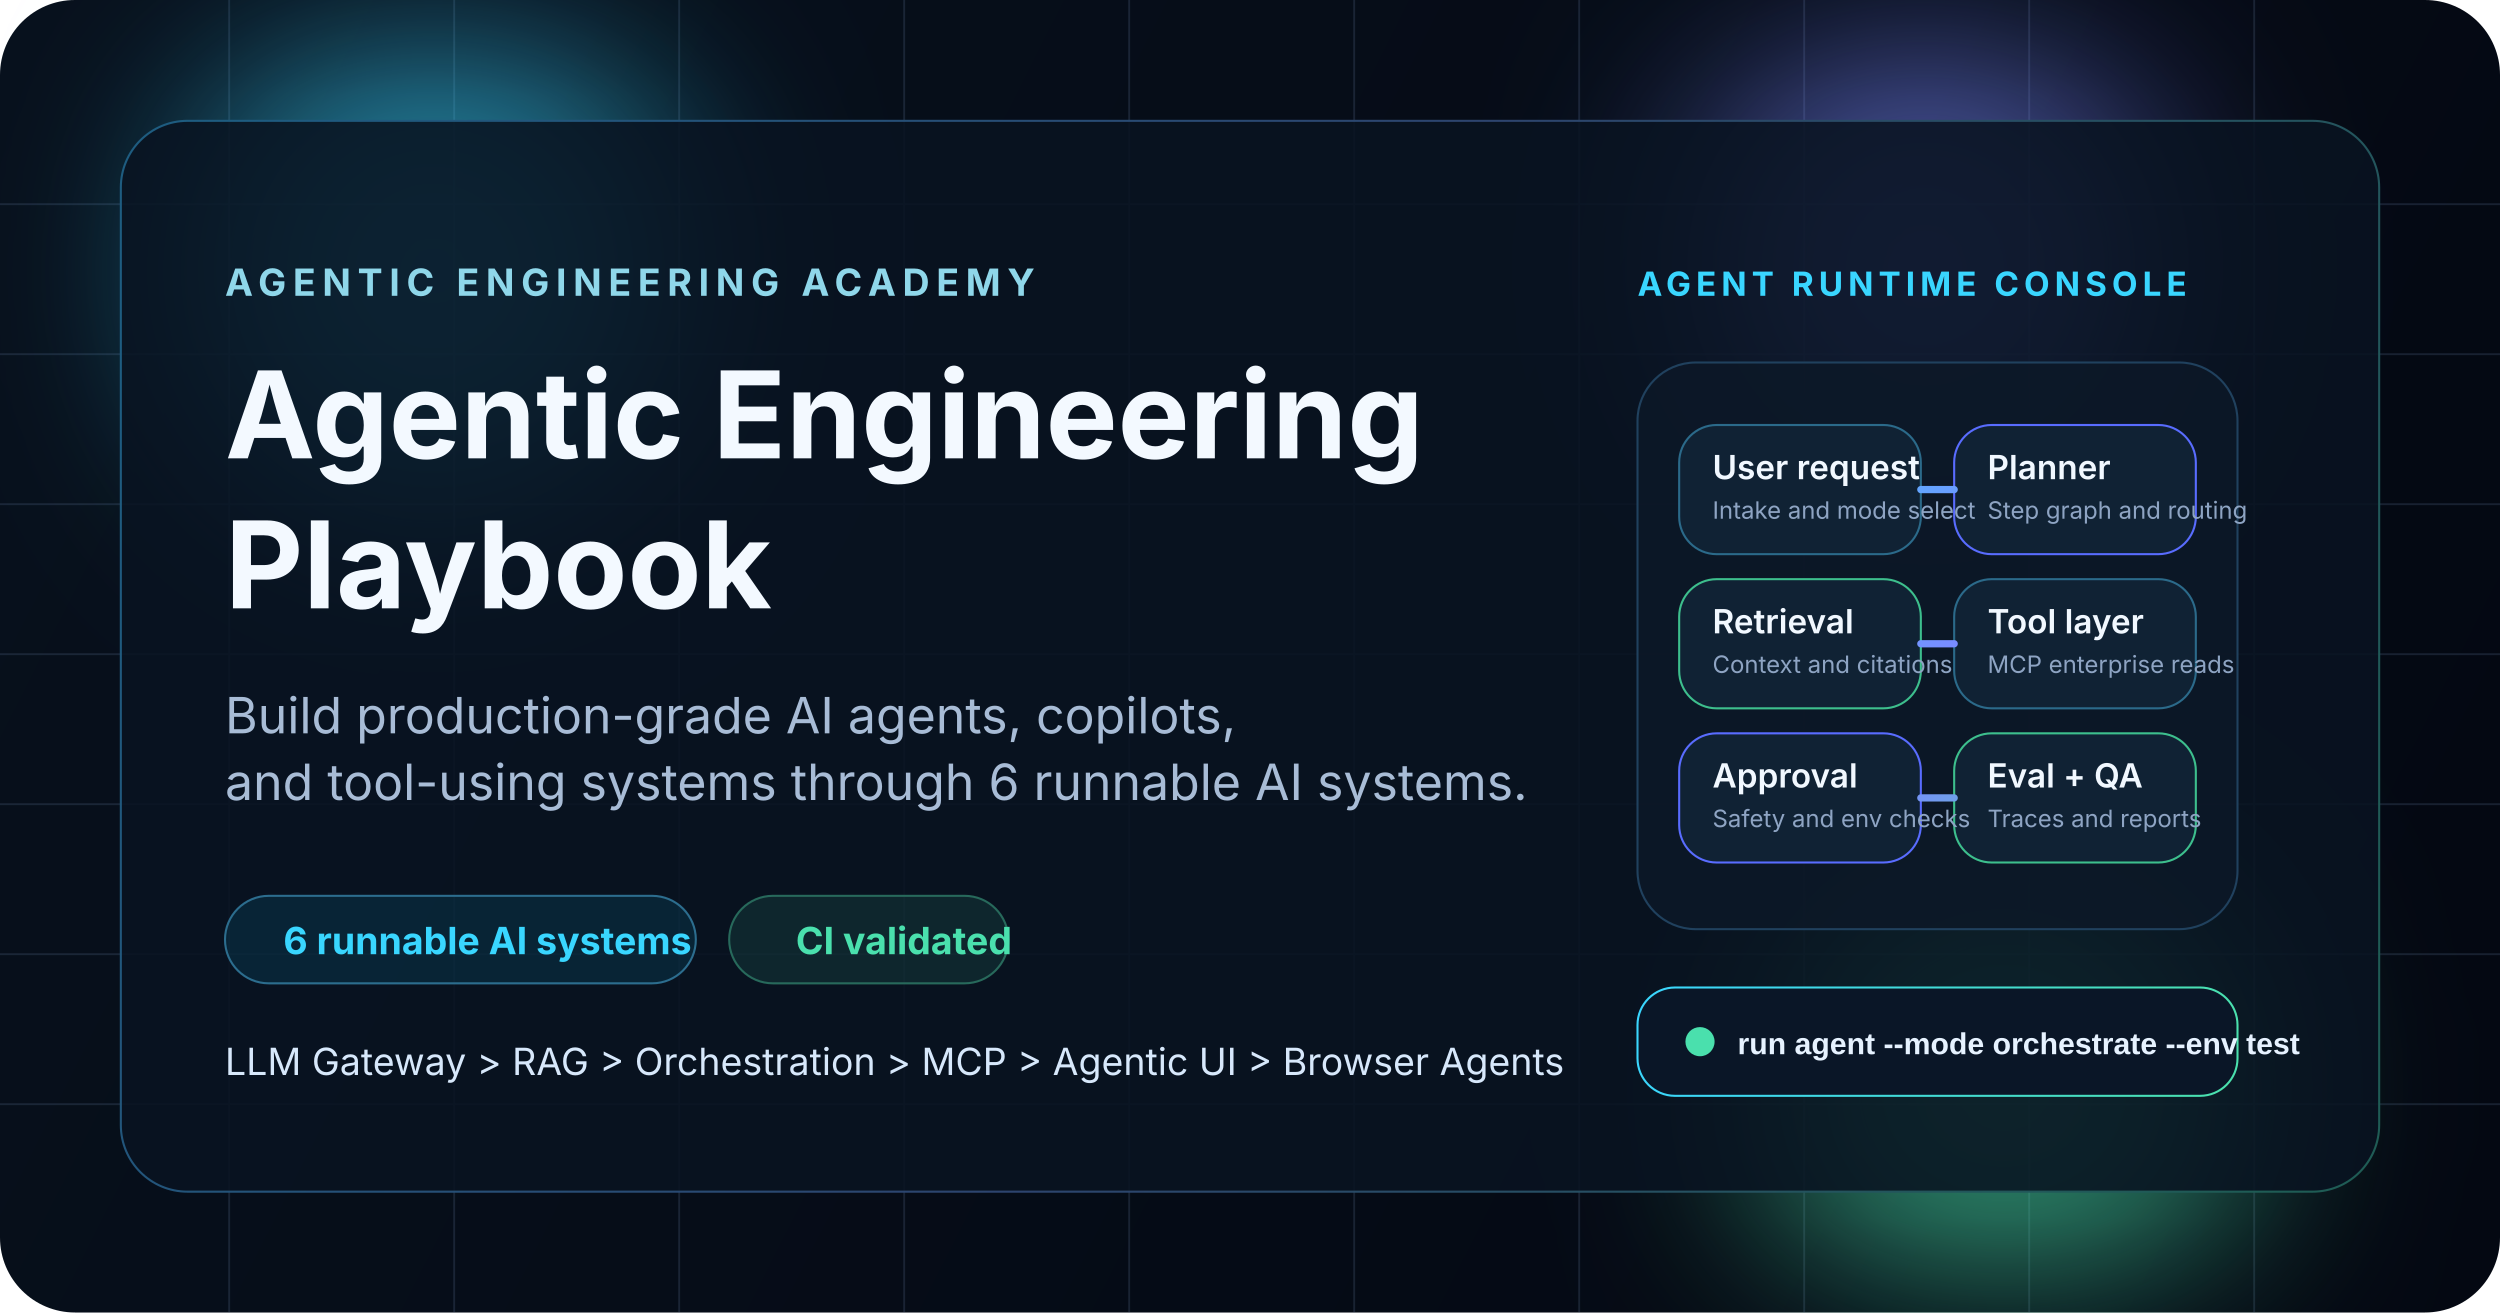
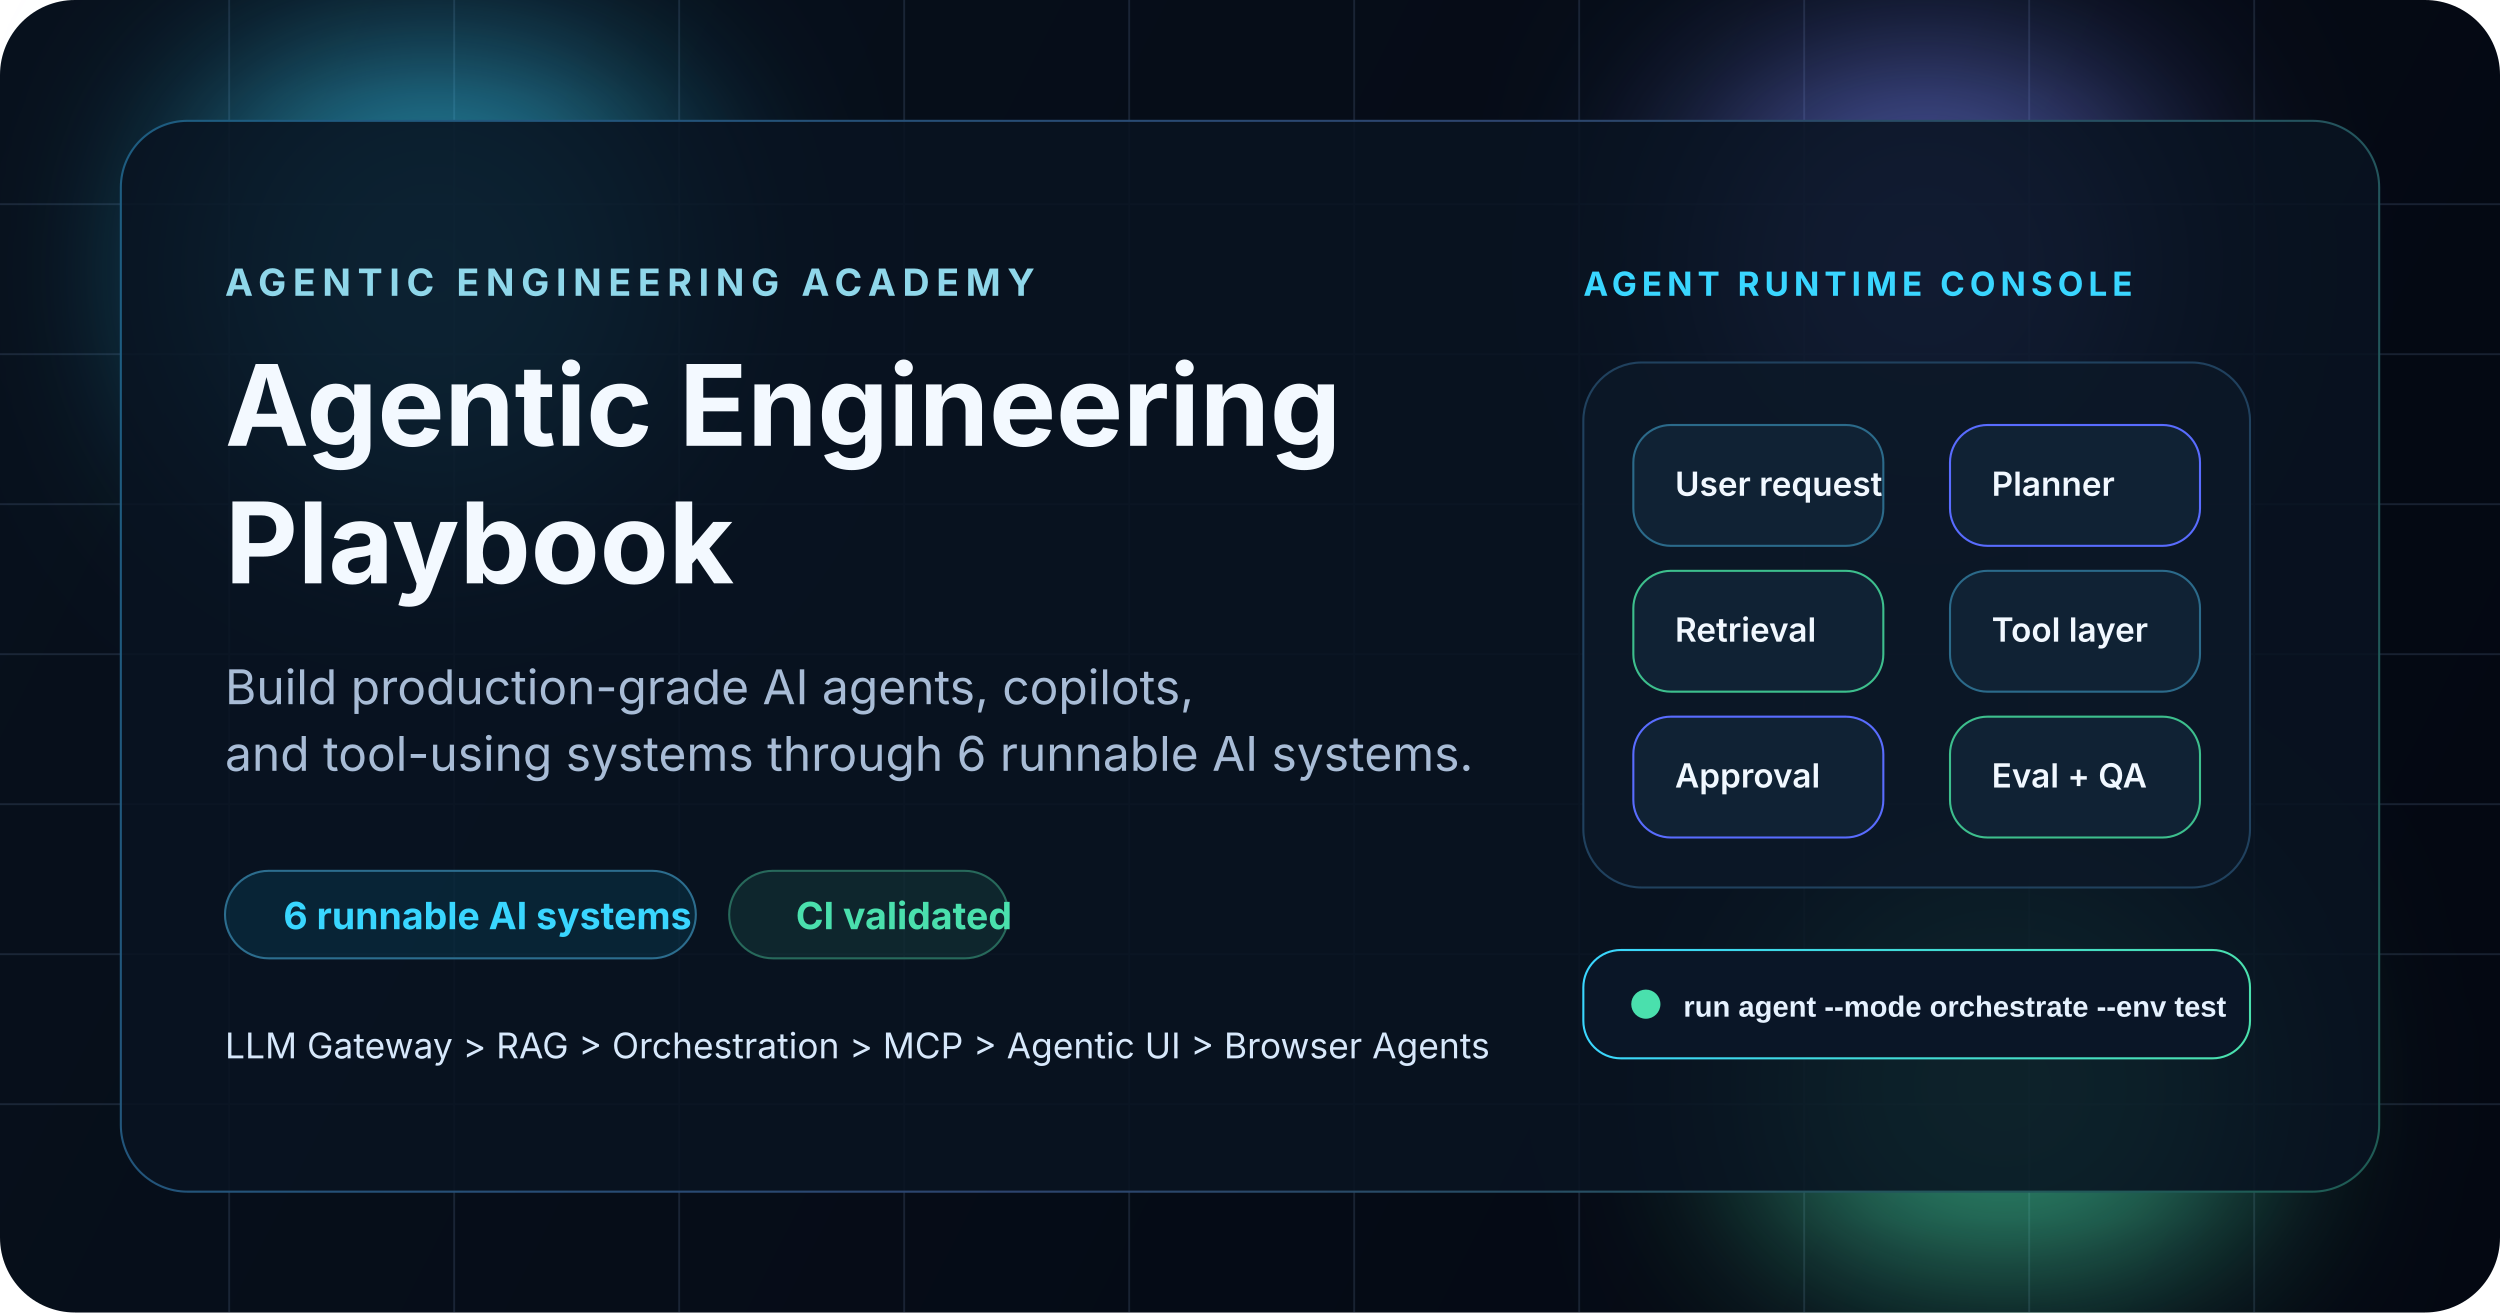
<svg xmlns="http://www.w3.org/2000/svg" width="1200" height="630" viewBox="0 0 1200 630" fill="none">
  <defs>
    <linearGradient id="bg" x1="72" y1="48" x2="1128" y2="582" gradientUnits="userSpaceOnUse">
      <stop stop-color="#07101C" />
      <stop offset="1" stop-color="#040812" />
    </linearGradient>
    <linearGradient id="panelStroke" x1="96" y1="92" x2="1104" y2="540" gradientUnits="userSpaceOnUse">
      <stop stop-color="#1E5C80" />
      <stop offset="0.5" stop-color="#2D446E" />
      <stop offset="1" stop-color="#1F5C55" />
    </linearGradient>
-     <linearGradient id="signal" x1="796" y1="236" x2="1052" y2="392" gradientUnits="userSpaceOnUse">
+     <linearGradient id="signal" x1="0" y1="0" x2="1" y2="1">
      <stop stop-color="#39D6FF" />
      <stop offset="0.55" stop-color="#7B89FF" />
      <stop offset="1" stop-color="#49DFA8" />
    </linearGradient>
-     <linearGradient id="chipStroke" x1="786" y1="474" x2="1068" y2="526" gradientUnits="userSpaceOnUse">
+     <linearGradient id="chipStroke" x1="760" y1="468" x2="1076" y2="520" gradientUnits="userSpaceOnUse">
      <stop stop-color="#3AD6FF" />
      <stop offset="1" stop-color="#4AE0AD" />
    </linearGradient>
    <filter id="glow" x="-120" y="-120" width="1440" height="870" filterUnits="userSpaceOnUse" color-interpolation-filters="sRGB">
      <feGaussianBlur stdDeviation="48" />
    </filter>
  </defs>
  <rect width="1200" height="630" rx="36" fill="url(#bg)" />
  <g opacity="0.22">
    <path d="M0 98H1200" stroke="#5F7899" stroke-width="0.9" />
    <path d="M0 170H1200" stroke="#5F7899" stroke-width="0.9" />
    <path d="M0 242H1200" stroke="#5F7899" stroke-width="0.9" />
    <path d="M0 314H1200" stroke="#5F7899" stroke-width="0.9" />
    <path d="M0 386H1200" stroke="#5F7899" stroke-width="0.9" />
    <path d="M0 458H1200" stroke="#5F7899" stroke-width="0.9" />
    <path d="M0 530H1200" stroke="#5F7899" stroke-width="0.9" />
    <path d="M110 0V630" stroke="#5F7899" stroke-width="0.9" />
    <path d="M218 0V630" stroke="#5F7899" stroke-width="0.9" />
    <path d="M326 0V630" stroke="#5F7899" stroke-width="0.9" />
    <path d="M434 0V630" stroke="#5F7899" stroke-width="0.9" />
    <path d="M542 0V630" stroke="#5F7899" stroke-width="0.9" />
    <path d="M650 0V630" stroke="#5F7899" stroke-width="0.9" />
    <path d="M758 0V630" stroke="#5F7899" stroke-width="0.9" />
    <path d="M866 0V630" stroke="#5F7899" stroke-width="0.9" />
    <path d="M974 0V630" stroke="#5F7899" stroke-width="0.9" />
    <path d="M1082 0V630" stroke="#5F7899" stroke-width="0.9" />
  </g>
  <g filter="url(#glow)" opacity="0.58">
    <circle cx="208" cy="130" r="118" fill="#39D6FF" />
    <circle cx="924" cy="128" r="112" fill="#7B89FF" />
    <circle cx="962" cy="522" r="116" fill="#49DFA8" />
  </g>
  <rect x="58" y="58" width="1084" height="514" rx="32" fill="#091321" fill-opacity="0.86" stroke="url(#panelStroke)" />
  <g>
    <text x="108" y="142" fill="#8FD7EA" font-size="18" font-family="Inter, Segoe UI, Arial, sans-serif" font-weight="700" letter-spacing="3.2">
      AGENTIC ENGINEERING ACADEMY
    </text>
-     <text x="108" y="220" fill="#F3F9FF" font-size="58" font-family="Inter, Segoe UI, Arial, sans-serif" font-weight="700">
+     <text x="108" y="214" fill="#F3F9FF" font-size="54" font-family="Inter, Segoe UI, Arial, sans-serif" font-weight="700">
      Agentic Engineering
    </text>
-     <text x="108" y="292" fill="#F3F9FF" font-size="58" font-family="Inter, Segoe UI, Arial, sans-serif" font-weight="700">
+     <text x="108" y="280" fill="#F3F9FF" font-size="54" font-family="Inter, Segoe UI, Arial, sans-serif" font-weight="700">
      Playbook
    </text>
-     <text x="108" y="352" fill="#A8BCD6" font-size="24" font-family="Inter, Segoe UI, Arial, sans-serif">
+     <text x="108" y="338" fill="#A8BCD6" font-size="23" font-family="Inter, Segoe UI, Arial, sans-serif">
      Build production-grade AI agents, copilots,
    </text>
-     <text x="108" y="384" fill="#A8BCD6" font-size="24" font-family="Inter, Segoe UI, Arial, sans-serif">
+     <text x="108" y="370" fill="#A8BCD6" font-size="23" font-family="Inter, Segoe UI, Arial, sans-serif">
      and tool-using systems through 6 runnable AI systems.
    </text>
-     <rect x="108" y="430" width="226" height="42" rx="21" fill="#0FA9DC" fill-opacity="0.12" stroke="#2C6D8E" />
-     <text x="136" y="458" fill="#39D6FF" font-size="18" font-family="Inter, Segoe UI, Arial, sans-serif" font-weight="700">
+     <rect x="108" y="418" width="226" height="42" rx="21" fill="#0FA9DC" fill-opacity="0.12" stroke="#2C6D8E" />
+     <text x="136" y="446" fill="#39D6FF" font-size="18" font-family="Inter, Segoe UI, Arial, sans-serif" font-weight="700">
      6 runnable AI systems
    </text>
-     <rect x="350" y="430" width="134" height="42" rx="21" fill="#4AE0AD" fill-opacity="0.10" stroke="#27695B" />
-     <text x="382" y="458" fill="#4AE0AD" font-size="18" font-family="Inter, Segoe UI, Arial, sans-serif" font-weight="700">
+     <rect x="350" y="418" width="134" height="42" rx="21" fill="#4AE0AD" fill-opacity="0.10" stroke="#27695B" />
+     <text x="382" y="446" fill="#4AE0AD" font-size="18" font-family="Inter, Segoe UI, Arial, sans-serif" font-weight="700">
      CI validated
    </text>
-     <text x="108" y="516" fill="#D7E8FB" font-size="18" font-family="Inter, Segoe UI, Arial, sans-serif">
+     <text x="108" y="508" fill="#D7E8FB" font-size="17" font-family="Inter, Segoe UI, Arial, sans-serif">
      LLM Gateway  &gt;  RAG  &gt;  Orchestration  &gt;  MCP  &gt;  Agentic UI  &gt;  Browser Agents
    </text>
  </g>
  <g>
-     <text x="786" y="142" fill="#39D6FF" font-size="16" font-family="Inter, Segoe UI, Arial, sans-serif" font-weight="700" letter-spacing="2.4">
+     <text x="760" y="142" fill="#39D6FF" font-size="16" font-family="Inter, Segoe UI, Arial, sans-serif" font-weight="700" letter-spacing="2.4">
      AGENT RUNTIME CONSOLE
    </text>
-     <rect x="786" y="174" width="288" height="272" rx="28" fill="#0C1828" fill-opacity="0.84" stroke="#20415E" />
-     <rect x="806" y="204" width="116" height="62" rx="18" fill="#102234" stroke="#2B6A8A" />
-     <rect x="938" y="204" width="116" height="62" rx="18" fill="#102234" stroke="#596CFF" />
-     <rect x="806" y="278" width="116" height="62" rx="18" fill="#102234" stroke="#3DBF8D" />
-     <rect x="938" y="278" width="116" height="62" rx="18" fill="#102234" stroke="#2B6A8A" />
-     <rect x="806" y="352" width="116" height="62" rx="18" fill="#102234" stroke="#596CFF" />
-     <rect x="938" y="352" width="116" height="62" rx="18" fill="#102234" stroke="#3DBF8D" />
-     <path d="M922 235H938" stroke="url(#signal)" stroke-width="3.5" stroke-linecap="round" />
-     <path d="M922 309H938" stroke="url(#signal)" stroke-width="3.5" stroke-linecap="round" />
-     <path d="M922 383H938" stroke="url(#signal)" stroke-width="3.5" stroke-linecap="round" />
-     <text x="822" y="230" fill="#F1F8FF" font-size="16" font-family="Inter, Segoe UI, Arial, sans-serif" font-weight="600">
+     <rect x="760" y="174" width="320" height="252" rx="28" fill="#0C1828" fill-opacity="0.84" stroke="#20415E" />
+     <rect x="784" y="204" width="120" height="58" rx="18" fill="#102234" stroke="#2B6A8A" />
+     <rect x="936" y="204" width="120" height="58" rx="18" fill="#102234" stroke="#596CFF" />
+     <rect x="784" y="274" width="120" height="58" rx="18" fill="#102234" stroke="#3DBF8D" />
+     <rect x="936" y="274" width="120" height="58" rx="18" fill="#102234" stroke="#2B6A8A" />
+     <rect x="784" y="344" width="120" height="58" rx="18" fill="#102234" stroke="#596CFF" />
+     <rect x="936" y="344" width="120" height="58" rx="18" fill="#102234" stroke="#3DBF8D" />
+     <path d="M904 233H936" stroke="url(#signal)" stroke-width="3.5" stroke-linecap="round" />
+     <path d="M904 303H936" stroke="url(#signal)" stroke-width="3.5" stroke-linecap="round" />
+     <path d="M904 373H936" stroke="url(#signal)" stroke-width="3.5" stroke-linecap="round" />
+     <text x="804" y="238" fill="#F1F8FF" font-size="16" font-family="Inter, Segoe UI, Arial, sans-serif" font-weight="600">
      User request
    </text>
-     <text x="822" y="249" fill="#8EA4C3" font-size="11.5" font-family="Inter, Segoe UI, Arial, sans-serif">
-       Intake and mode select
-     </text>
-     <text x="954" y="230" fill="#F1F8FF" font-size="16" font-family="Inter, Segoe UI, Arial, sans-serif" font-weight="600">
+     <text x="956" y="238" fill="#F1F8FF" font-size="16" font-family="Inter, Segoe UI, Arial, sans-serif" font-weight="600">
      Planner
    </text>
-     <text x="954" y="249" fill="#8EA4C3" font-size="11.5" font-family="Inter, Segoe UI, Arial, sans-serif">
-       Step graph and routing
-     </text>
-     <text x="822" y="304" fill="#F1F8FF" font-size="16" font-family="Inter, Segoe UI, Arial, sans-serif" font-weight="600">
+     <text x="804" y="308" fill="#F1F8FF" font-size="16" font-family="Inter, Segoe UI, Arial, sans-serif" font-weight="600">
      Retrieval
    </text>
-     <text x="822" y="323" fill="#8EA4C3" font-size="11.5" font-family="Inter, Segoe UI, Arial, sans-serif">
-       Context and citations
-     </text>
-     <text x="954" y="304" fill="#F1F8FF" font-size="16" font-family="Inter, Segoe UI, Arial, sans-serif" font-weight="600">
+     <text x="956" y="308" fill="#F1F8FF" font-size="16" font-family="Inter, Segoe UI, Arial, sans-serif" font-weight="600">
      Tool layer
    </text>
-     <text x="954" y="323" fill="#8EA4C3" font-size="11.5" font-family="Inter, Segoe UI, Arial, sans-serif">
-       MCP enterprise reads
-     </text>
-     <text x="822" y="378" fill="#F1F8FF" font-size="16" font-family="Inter, Segoe UI, Arial, sans-serif" font-weight="600">
+     <text x="804" y="378" fill="#F1F8FF" font-size="16" font-family="Inter, Segoe UI, Arial, sans-serif" font-weight="600">
      Approval
    </text>
-     <text x="822" y="397" fill="#8EA4C3" font-size="11.5" font-family="Inter, Segoe UI, Arial, sans-serif">
-       Safety and env checks
-     </text>
-     <text x="954" y="378" fill="#F1F8FF" font-size="16" font-family="Inter, Segoe UI, Arial, sans-serif" font-weight="600">
+     <text x="956" y="378" fill="#F1F8FF" font-size="16" font-family="Inter, Segoe UI, Arial, sans-serif" font-weight="600">
      Eval + QA
-     </text>
-     <text x="954" y="397" fill="#8EA4C3" font-size="11.5" font-family="Inter, Segoe UI, Arial, sans-serif">
-       Traces and reports
    </text>
  </g>
  <g>
-     <rect x="786" y="474" width="288" height="52" rx="18" fill="#0A1627" stroke="url(#chipStroke)" />
-     <circle cx="816" cy="500" r="7" fill="#4AE0AD" />
-     <text x="834" y="506" fill="#E6F2FF" font-size="14.5" font-family="JetBrains Mono, Segoe UI, Arial, monospace" font-weight="600">
+     <rect x="760" y="456" width="320" height="52" rx="18" fill="#0A1627" stroke="url(#chipStroke)" />
+     <circle cx="790" cy="482" r="7" fill="#4AE0AD" />
+     <text x="808" y="488" fill="#E6F2FF" font-size="14" font-family="JetBrains Mono, Segoe UI, Arial, monospace" font-weight="600">
      run agent --mode orchestrate --env test
    </text>
  </g>
</svg>
